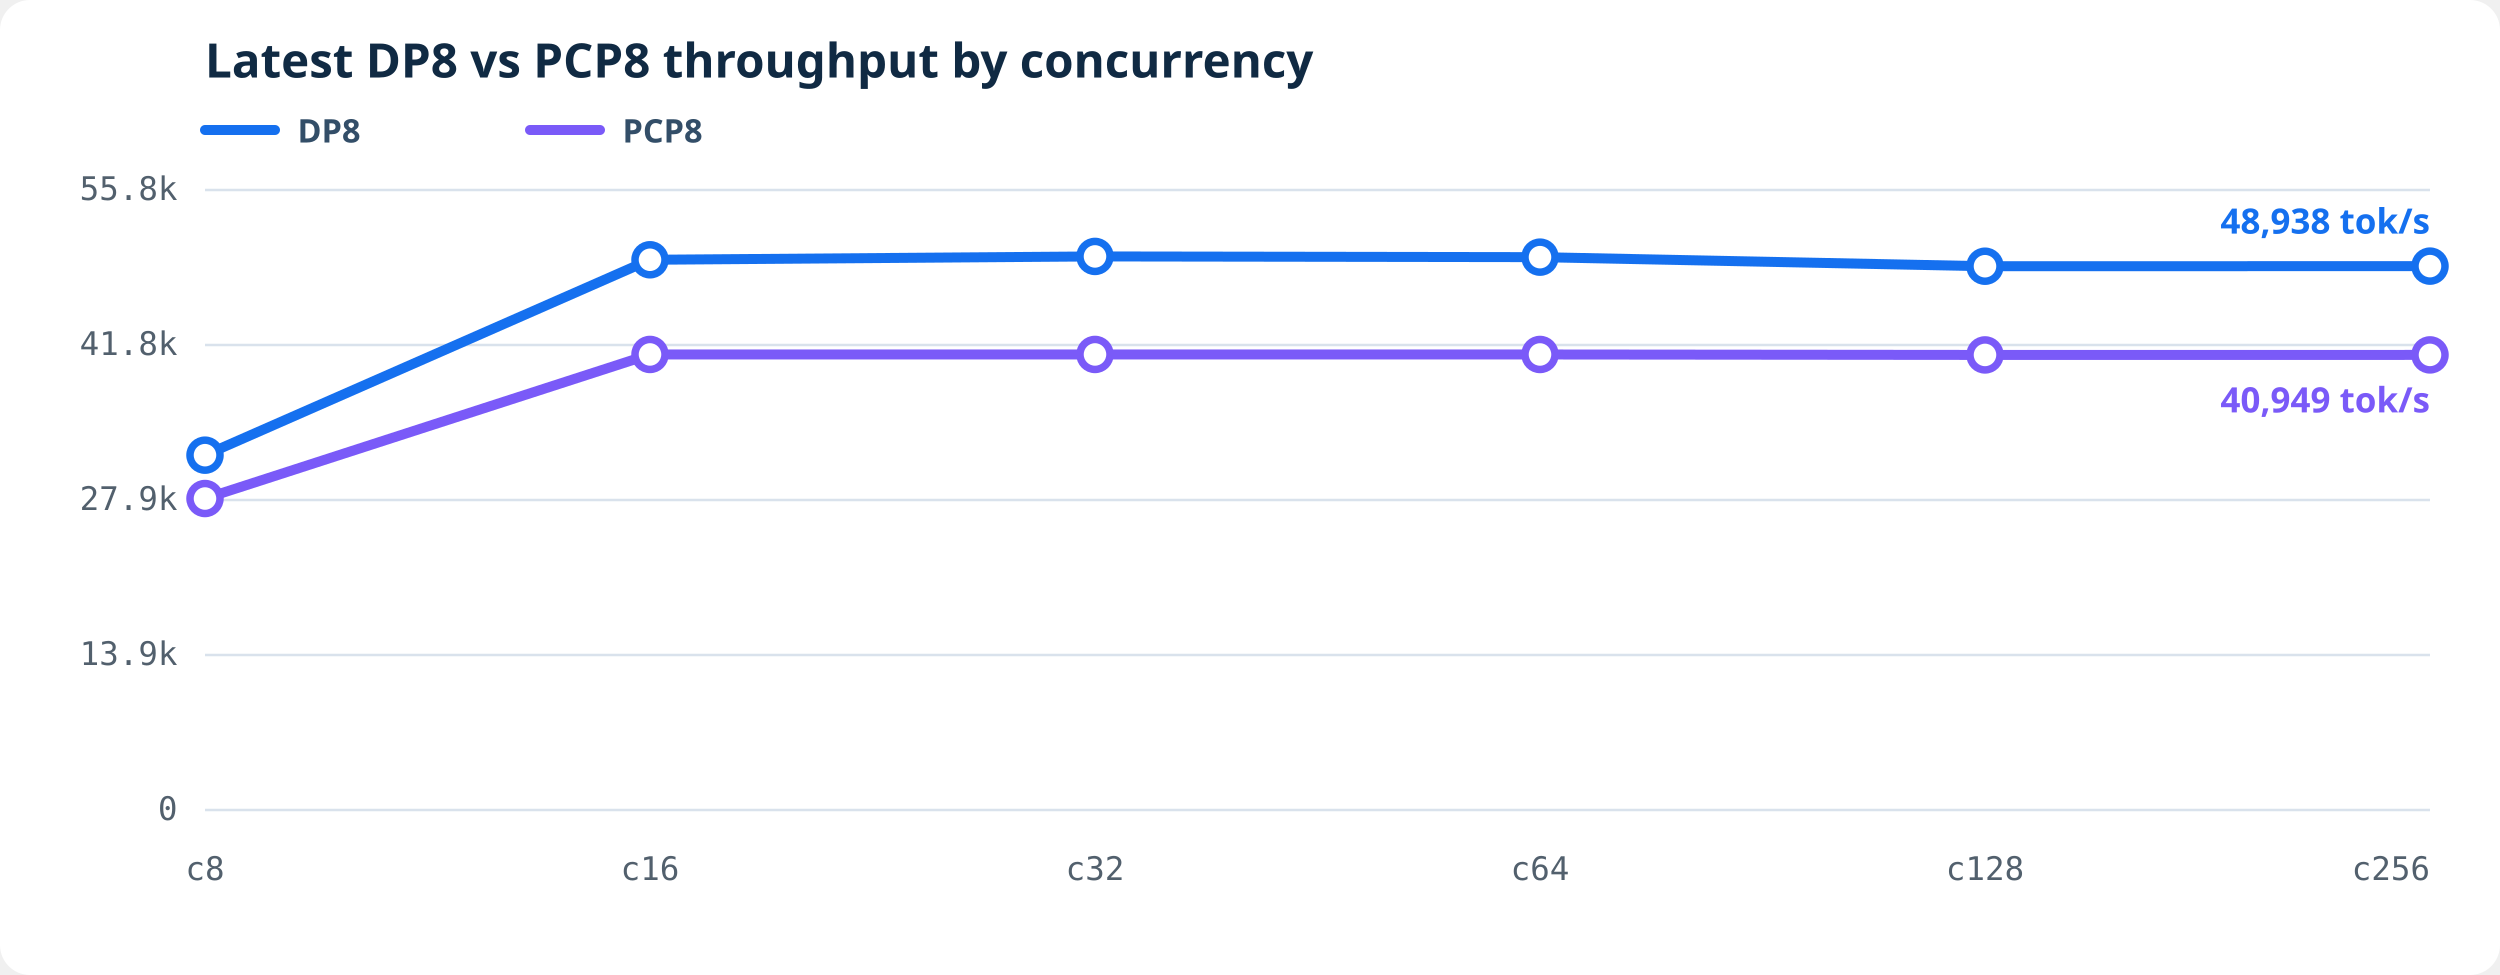
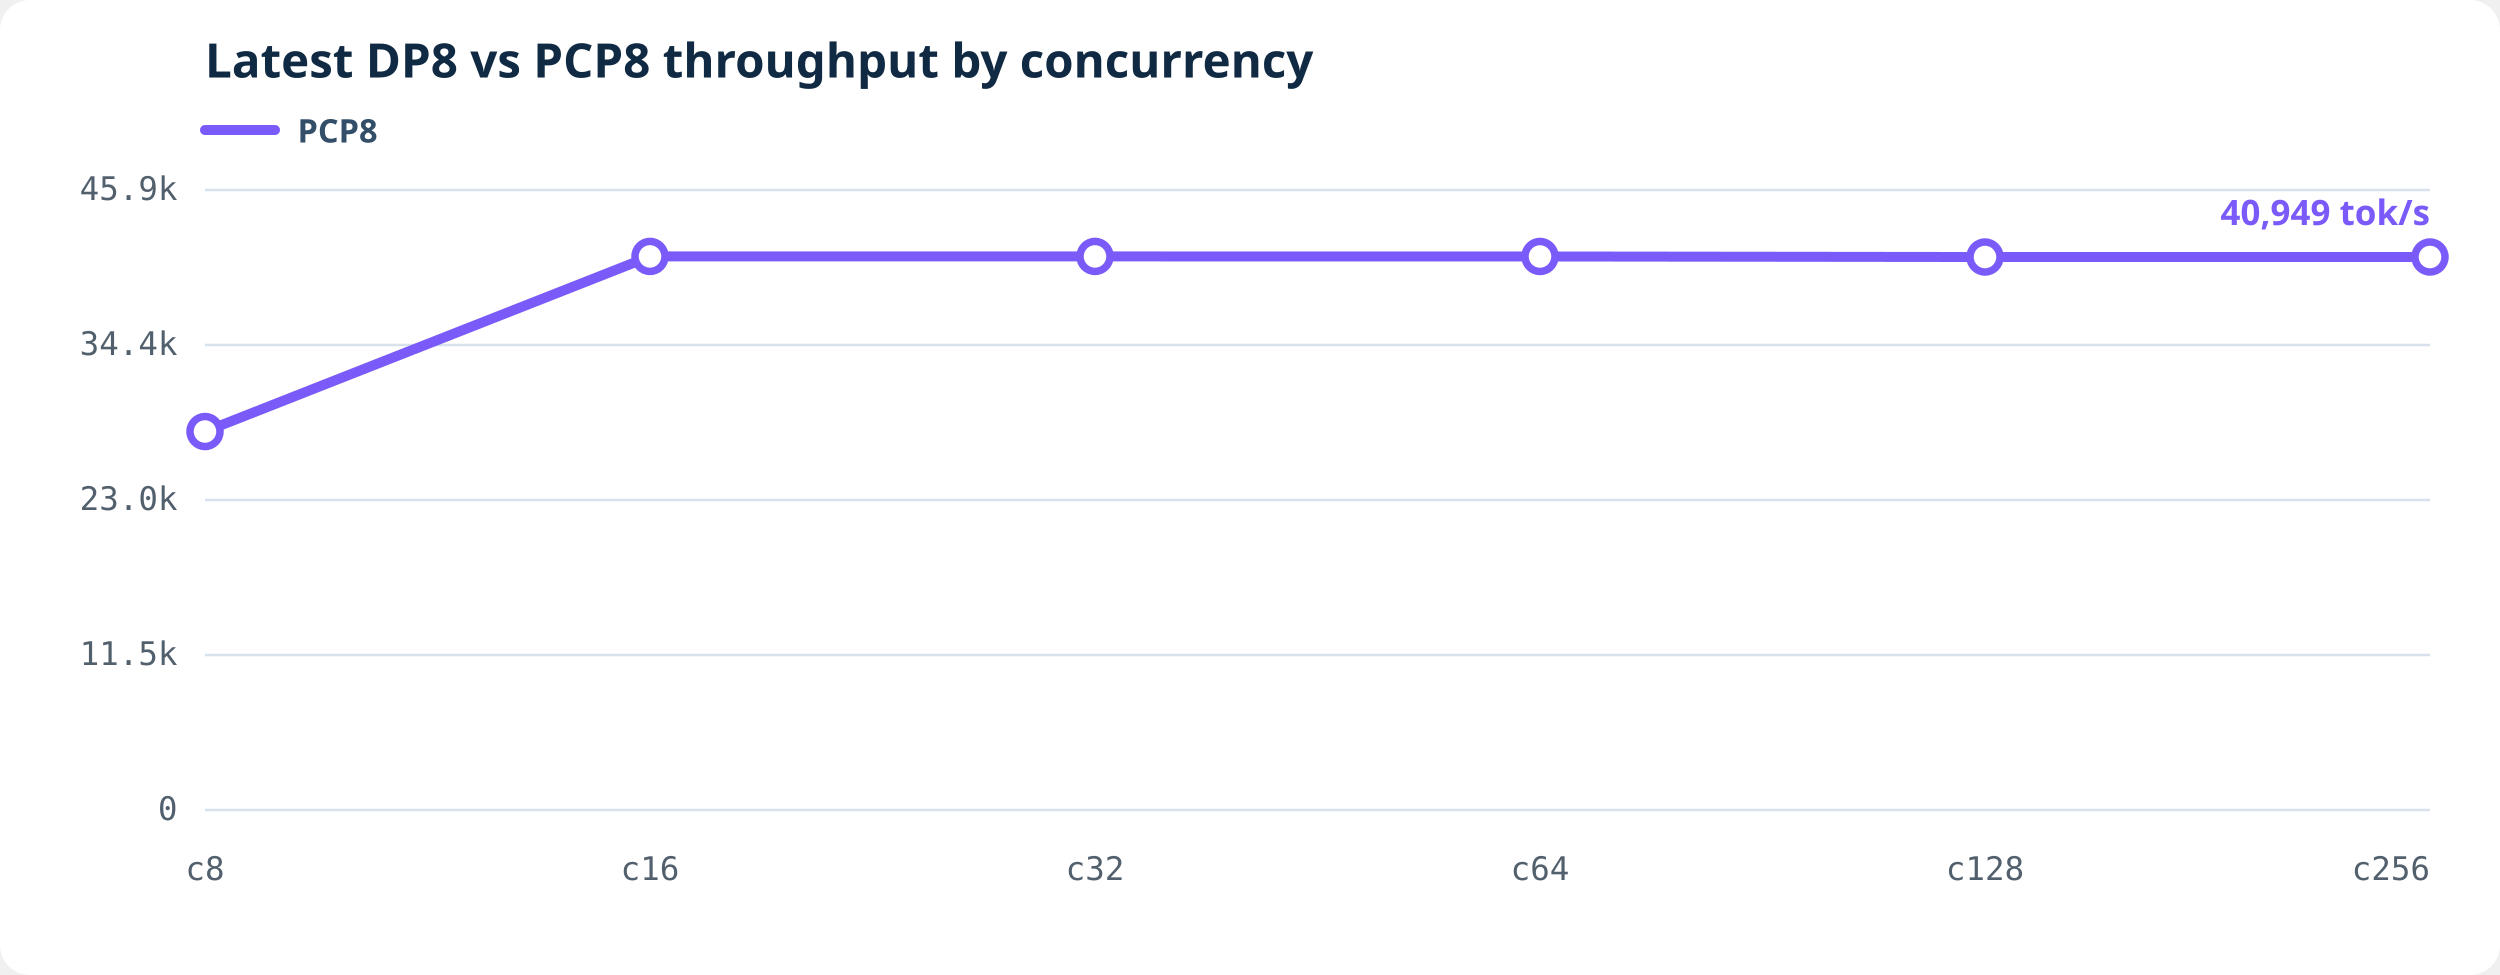
<svg xmlns="http://www.w3.org/2000/svg" viewBox="0 0 1000 390" role="img" aria-labelledby="throughput-title throughput-desc">
  <style>.bg{fill:#fff}.grid{stroke:#d9e2ec;stroke-width:1}.axis{fill:#52606d;font:13px ui-monospace,SFMono-Regular,Consolas,monospace}.heading{fill:#102a43;font:600 19px system-ui,sans-serif}.line{fill:none;stroke-width:4;stroke-linejoin:round;stroke-linecap:round}.dot{fill:#fff;stroke-width:3}.latest{stroke-width:3}.legend{fill:#334e68;font:600 13px system-ui,sans-serif}.value{font:600 14px system-ui,sans-serif}</style>
  <rect class="bg" width="1000" height="390" rx="12" />
  <text class="heading" x="82" y="31">Latest DP8 vs PCP8 throughput by concurrency</text>
-   <line x1="82" y1="52" x2="110" y2="52" stroke="#1570ef" stroke-width="4" stroke-linecap="round" />
-   <text class="legend" x="119" y="57">DP8</text>
-   <line x1="212" y1="52" x2="240" y2="52" stroke="#7a5af8" stroke-width="4" stroke-linecap="round" />
-   <text class="legend" x="249" y="57">PCP8</text>
+   <line x1="82" y1="52" x2="110" y2="52" stroke="#7a5af8" stroke-width="4" stroke-linecap="round" />
+   <text class="legend" x="119" y="57">PCP8</text>
  <line class="grid" x1="82" y1="324.00" x2="972" y2="324.00" />
  <text class="axis" text-anchor="end" x="71" y="328.00">0</text>
  <line class="grid" x1="82" y1="262.00" x2="972" y2="262.00" />
-   <text class="axis" text-anchor="end" x="71" y="266.00">13.9k</text>
+   <text class="axis" text-anchor="end" x="71" y="266.00">11.5k</text>
  <line class="grid" x1="82" y1="200.00" x2="972" y2="200.00" />
-   <text class="axis" text-anchor="end" x="71" y="204.00">27.9k</text>
+   <text class="axis" text-anchor="end" x="71" y="204.00">23.0k</text>
  <line class="grid" x1="82" y1="138.00" x2="972" y2="138.00" />
-   <text class="axis" text-anchor="end" x="71" y="142.00">41.8k</text>
+   <text class="axis" text-anchor="end" x="71" y="142.00">34.4k</text>
  <line class="grid" x1="82" y1="76.00" x2="972" y2="76.00" />
-   <text class="axis" text-anchor="end" x="71" y="80.00">55.8k</text>
+   <text class="axis" text-anchor="end" x="71" y="80.00">45.9k</text>
  <text class="axis" text-anchor="middle" x="82.00" y="352">c8</text>
  <text class="axis" text-anchor="middle" x="260.00" y="352">c16</text>
  <text class="axis" text-anchor="middle" x="438.00" y="352">c32</text>
  <text class="axis" text-anchor="middle" x="616.00" y="352">c64</text>
  <text class="axis" text-anchor="middle" x="794.00" y="352">c128</text>
  <text class="axis" text-anchor="end" x="972.00" y="352">c256</text>
-   <polyline class="line" stroke="#1570ef" points="82.00,182.07 260.00,103.91 438.00,102.57 616.00,102.86 794.00,106.49 972.00,106.45" />
-   <circle class="dot" fill="#fff" stroke="#1570ef" cx="82.00" cy="182.07" r="6" />
-   <circle class="dot" fill="#fff" stroke="#1570ef" cx="260.00" cy="103.91" r="6" />
-   <circle class="dot" fill="#fff" stroke="#1570ef" cx="438.00" cy="102.57" r="6" />
-   <circle class="dot" fill="#fff" stroke="#1570ef" cx="616.00" cy="102.86" r="6" />
-   <circle class="dot" fill="#fff" stroke="#1570ef" cx="794.00" cy="106.49" r="6" />
-   <circle class="dot latest" fill="#1570ef" stroke="#1570ef" cx="972.00" cy="106.45" r="6" />
-   <text class="value" fill="#1570ef" text-anchor="end" x="972.00" y="93.45">48,938 tok/s</text>
-   <polyline class="line" stroke="#7a5af8" points="82.00,199.41 260.00,141.78 438.00,141.78 616.00,141.79 794.00,141.97 972.00,141.96" />
-   <circle class="dot" fill="#fff" stroke="#7a5af8" cx="82.00" cy="199.41" r="6" />
-   <circle class="dot" fill="#fff" stroke="#7a5af8" cx="260.00" cy="141.78" r="6" />
-   <circle class="dot" fill="#fff" stroke="#7a5af8" cx="438.00" cy="141.78" r="6" />
-   <circle class="dot" fill="#fff" stroke="#7a5af8" cx="616.00" cy="141.79" r="6" />
-   <circle class="dot" fill="#fff" stroke="#7a5af8" cx="794.00" cy="141.97" r="6" />
-   <circle class="dot latest" fill="#7a5af8" stroke="#7a5af8" cx="972.00" cy="141.96" r="6" />
-   <text class="value" fill="#7a5af8" text-anchor="end" x="972.00" y="164.96">40,949 tok/s</text>
+   <polyline class="line" stroke="#7a5af8" points="82.00,172.61 260.00,102.57 438.00,102.57 616.00,102.59 794.00,102.81 972.00,102.80" />
+   <circle class="dot" fill="#fff" stroke="#7a5af8" cx="82.00" cy="172.61" r="6" />
+   <circle class="dot" fill="#fff" stroke="#7a5af8" cx="260.00" cy="102.57" r="6" />
+   <circle class="dot" fill="#fff" stroke="#7a5af8" cx="438.00" cy="102.57" r="6" />
+   <circle class="dot" fill="#fff" stroke="#7a5af8" cx="616.00" cy="102.59" r="6" />
+   <circle class="dot" fill="#fff" stroke="#7a5af8" cx="794.00" cy="102.81" r="6" />
+   <circle class="dot latest" fill="#7a5af8" stroke="#7a5af8" cx="972.00" cy="102.80" r="6" />
+   <text class="value" fill="#7a5af8" text-anchor="end" x="972.00" y="90.00">40,949 tok/s</text>
</svg>
